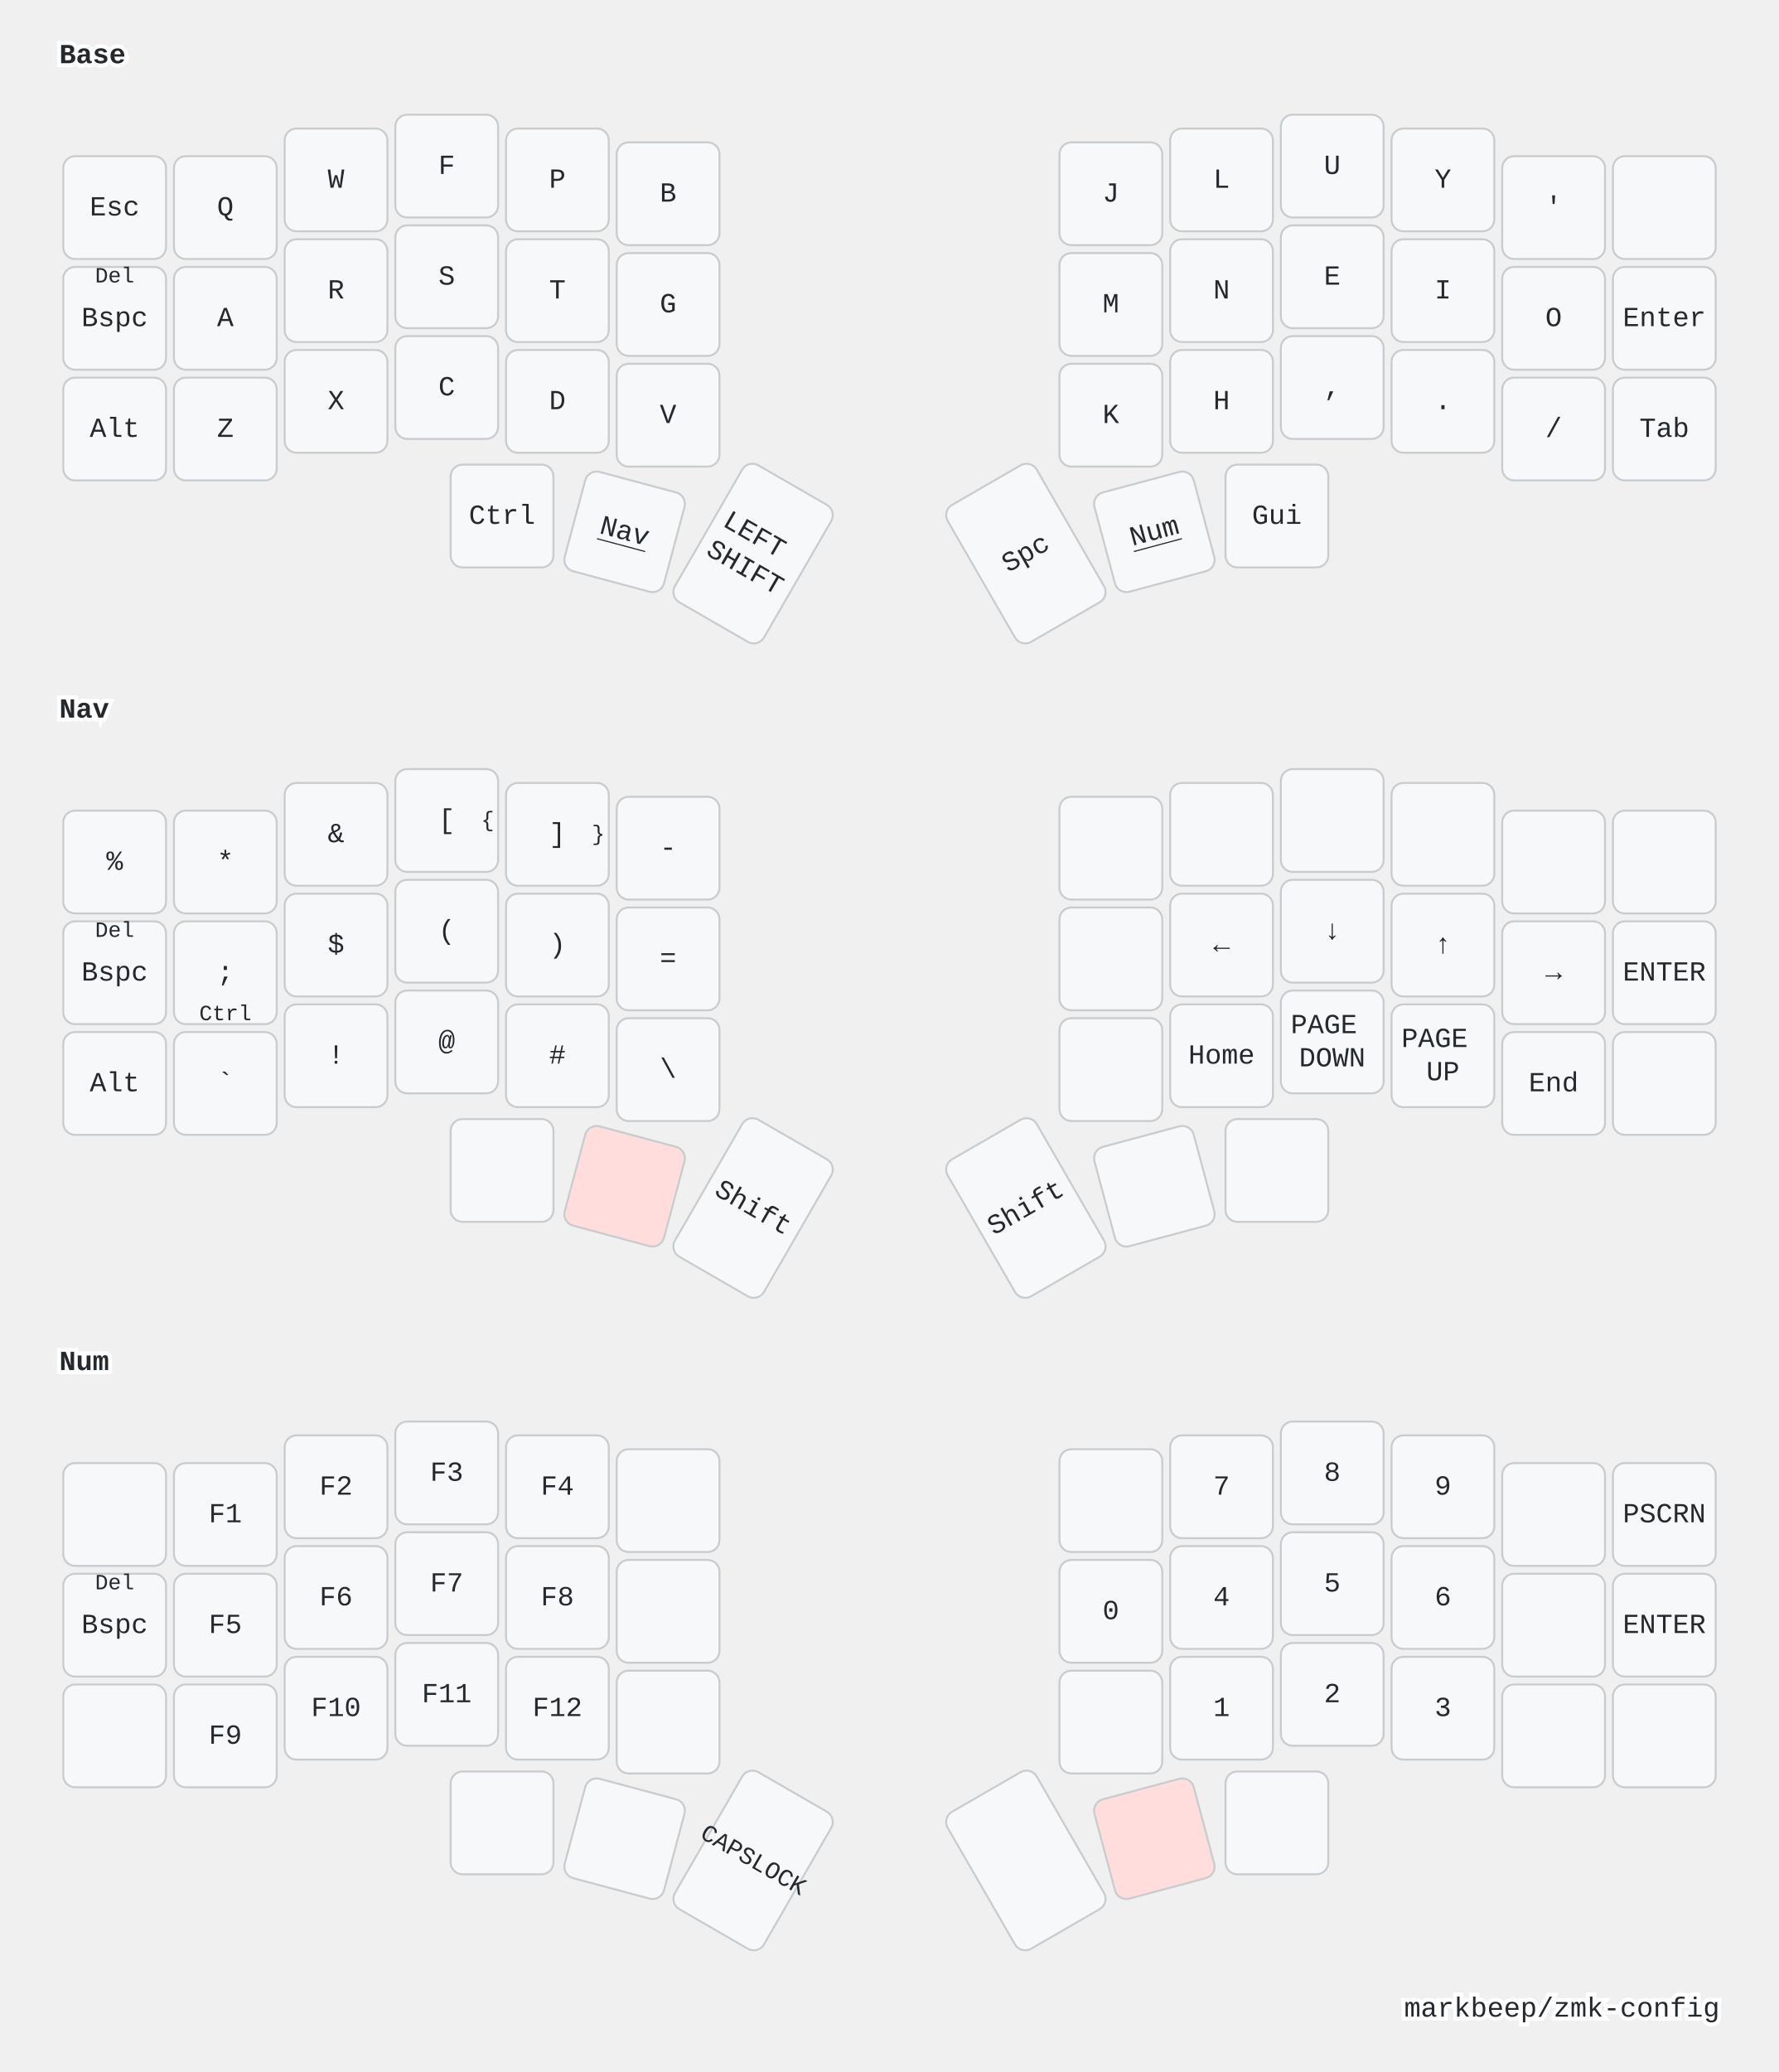
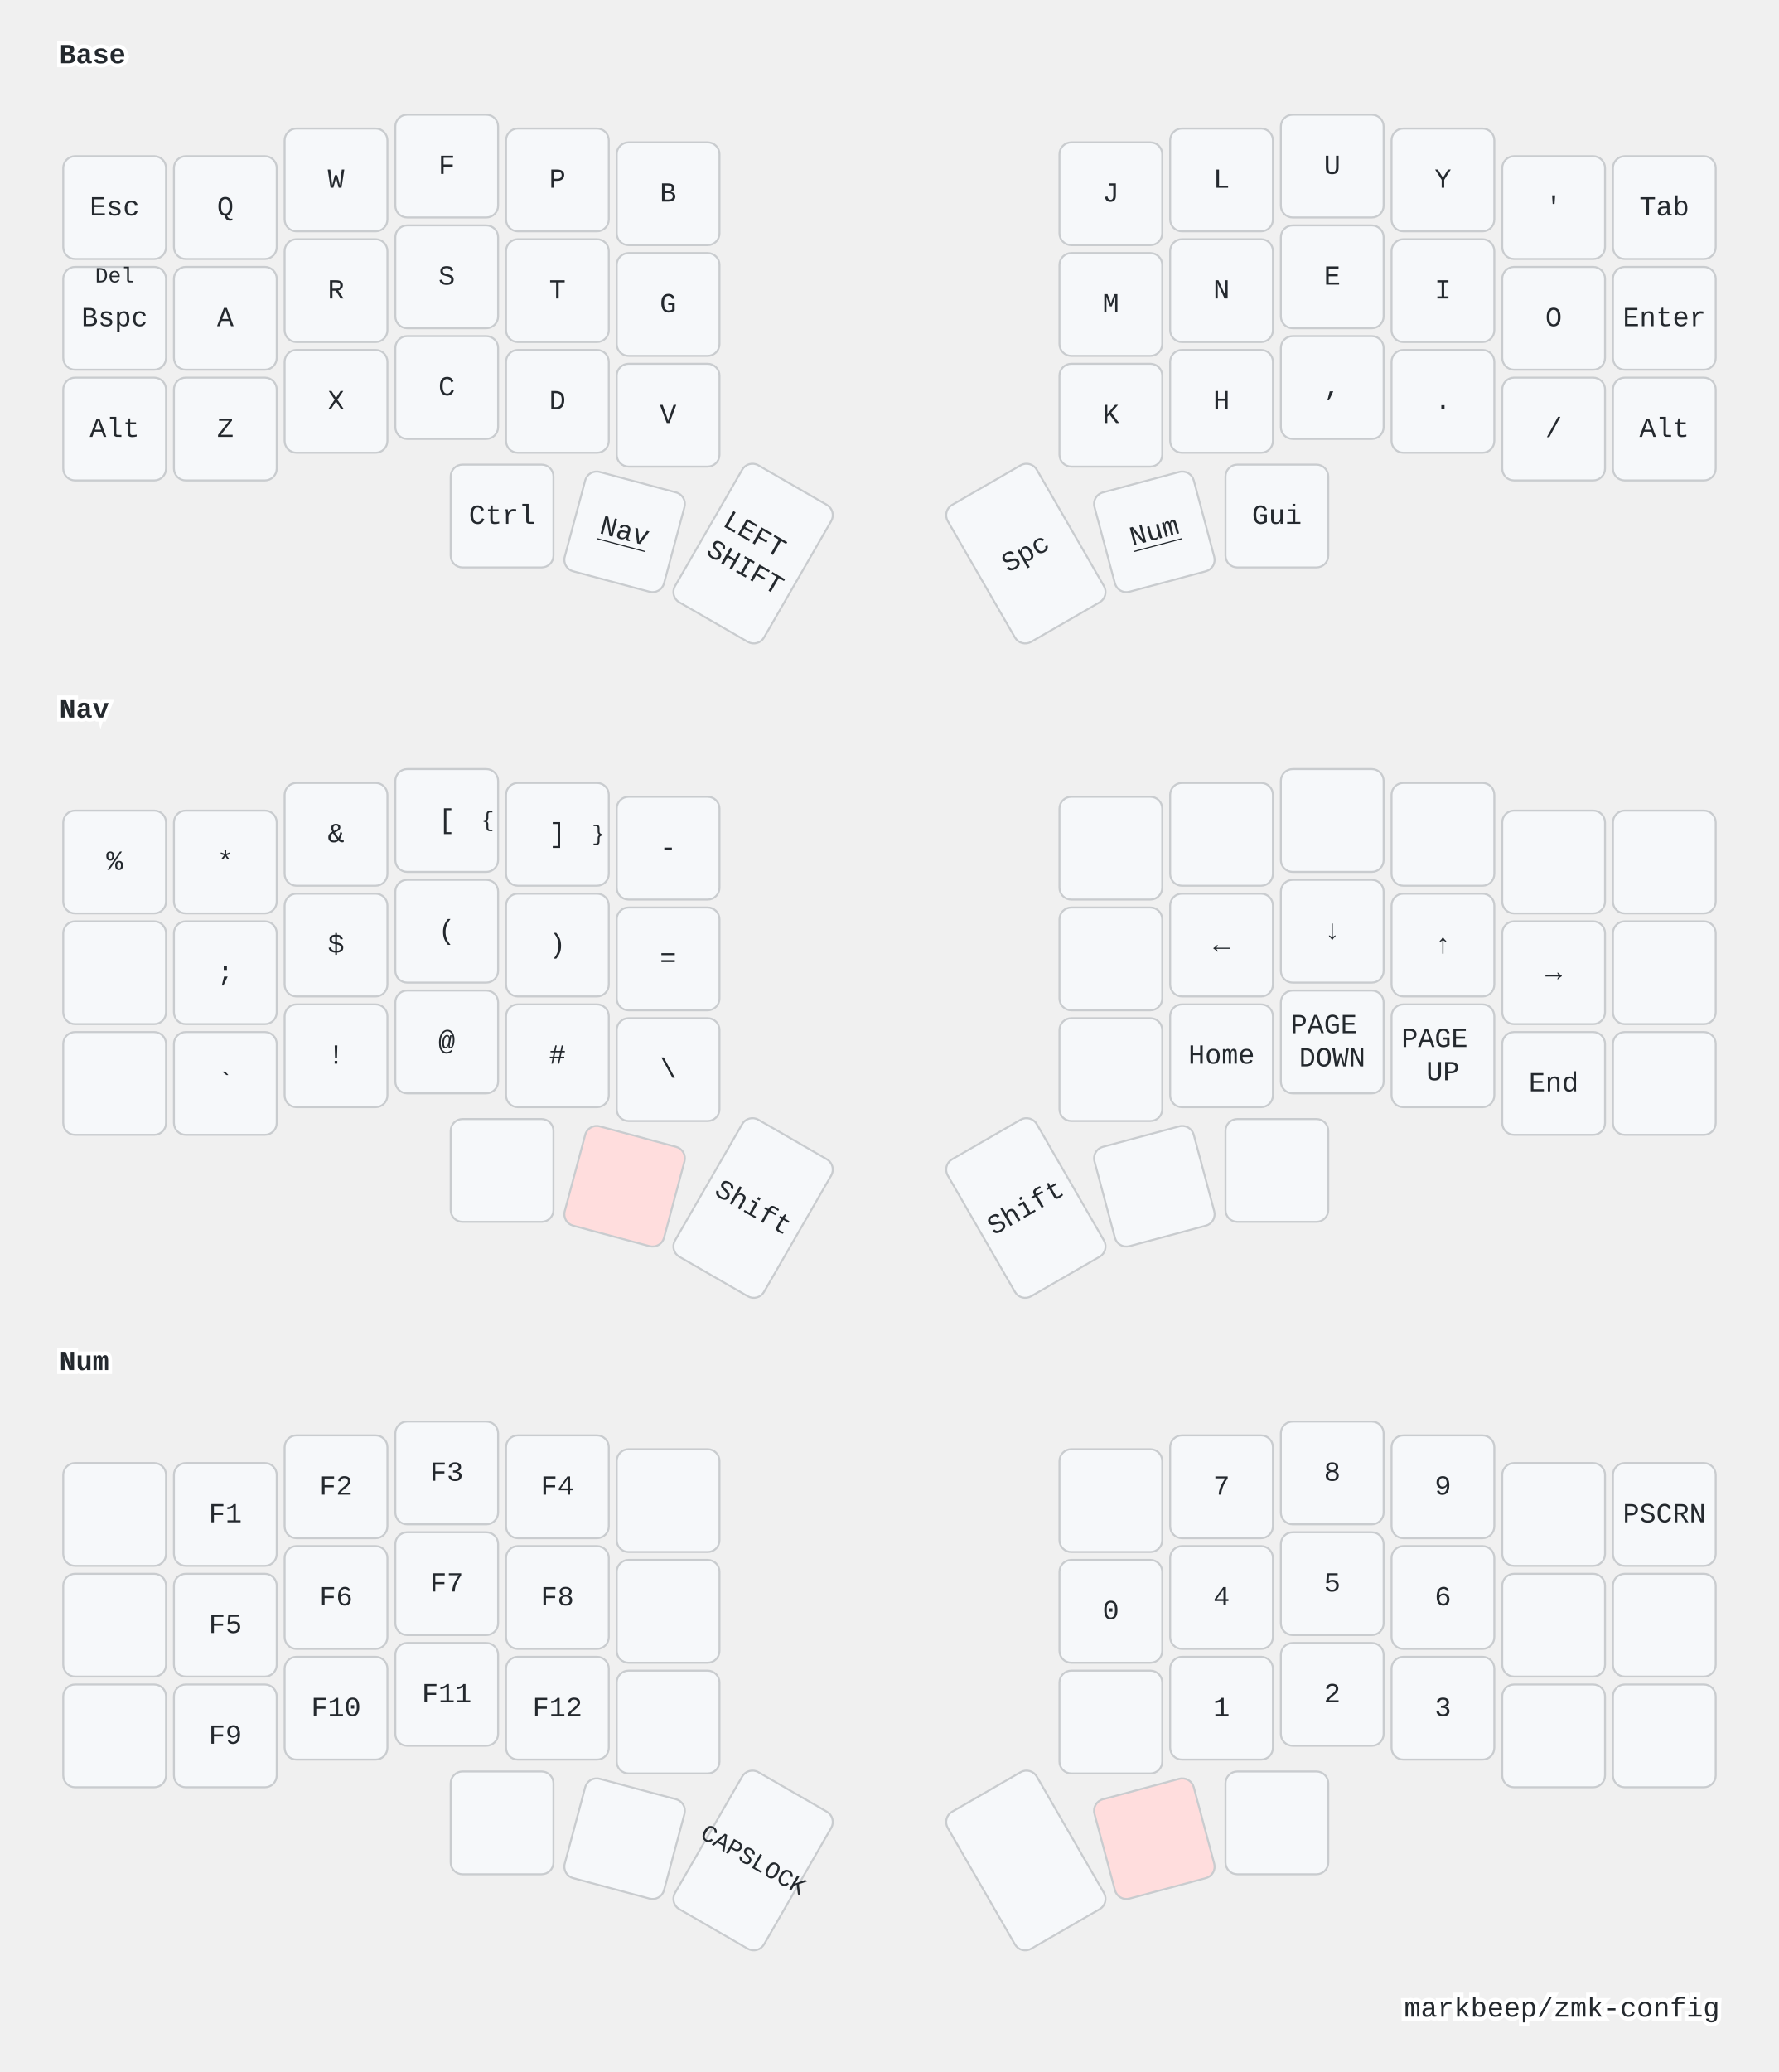
<svg xmlns="http://www.w3.org/2000/svg" xmlns:xlink="http://www.w3.org/1999/xlink" width="900" height="1048" viewBox="0 0 900 1048" class="keymap">
  <defs>/* start glyphs */
<svg id="mdi:play-pause">
      <svg id="mdi-play-pause" viewBox="0 0 24 24">
        <path d="M3,5V19L11,12M13,19H16V5H13M18,5V19H21V5" />
      </svg>
    </svg>
    <svg id="mdi:skip-backward">
      <svg id="mdi-skip-backward" viewBox="0 0 24 24">
        <path d="M20,5V19L13,12M6,5V19H4V5M13,5V19L6,12" />
      </svg>
    </svg>
    <svg id="mdi:skip-forward">
      <svg id="mdi-skip-forward" viewBox="0 0 24 24">
        <path d="M4,5V19L11,12M18,5V19H20V5M11,5V19L18,12" />
      </svg>
    </svg>
    <svg id="mdi:volume-high">
      <svg id="mdi-volume-high" viewBox="0 0 24 24">
        <path d="M14,3.23V5.29C16.89,6.15 19,8.83 19,12C19,15.17 16.89,17.84 14,18.7V20.77C18,19.86 21,16.28 21,12C21,7.72 18,4.14 14,3.23M16.5,12C16.5,10.23 15.5,8.71 14,7.97V16C15.5,15.29 16.5,13.76 16.5,12M3,9V15H7L12,20V4L7,9H3Z" />
      </svg>
    </svg>
    <svg id="mdi:volume-medium">
      <svg id="mdi-volume-medium" viewBox="0 0 24 24">
        <path d="M5,9V15H9L14,20V4L9,9M18.5,12C18.5,10.23 17.5,8.71 16,7.97V16C17.5,15.29 18.5,13.76 18.5,12Z" />
      </svg>
    </svg>
    <svg id="mdi:volume-off">
      <svg id="mdi-volume-off" viewBox="0 0 24 24">
        <path d="M12,4L9.91,6.09L12,8.18M4.27,3L3,4.27L7.73,9H3V15H7L12,20V13.27L16.25,17.53C15.58,18.04 14.83,18.46 14,18.7V20.77C15.38,20.45 16.63,19.82 17.68,18.96L19.73,21L21,19.73L12,10.73M19,12C19,12.94 18.8,13.82 18.46,14.64L19.97,16.15C20.62,14.91 21,13.5 21,12C21,7.72 18,4.14 14,3.23V5.29C16.89,6.15 19,8.83 19,12M16.5,12C16.5,10.23 15.5,8.71 14,7.97V10.18L16.45,12.63C16.5,12.43 16.5,12.21 16.5,12Z" />
      </svg>
    </svg>
  </defs>/* end glyphs */
<style>/* inherit to force styles through use tags */
svg path {
    fill: inherit;
}

/* font and background color specifications */
svg.keymap {
    font-family: SFMono-Regular,Consolas,Liberation Mono,Menlo,monospace;
    font-size: 14px;
    font-kerning: normal;
    text-rendering: optimizeLegibility;
    fill: #24292e;
}

/* default key styling */
rect.key {
    fill: #f6f8fa;
}

rect.key, rect.combo {
    stroke: #c9cccf;
    stroke-width: 1;
}

/* default key side styling, only used is draw_key_sides is set */
rect.side {
    filter: brightness(90%);
}

/* color accent for combo boxes */
rect.combo, rect.combo-separate {
    fill: #cdf;
}

/* color accent for held keys */
rect.held, rect.combo.held {
    fill: #fdd;
}

/* color accent for ghost (optional) keys */
rect.ghost, rect.combo.ghost {
    stroke-dasharray: 4, 4;
    stroke-width: 2;
}

text {
    text-anchor: middle;
    dominant-baseline: middle;
}

/* styling for layer labels */
text.label {
    font-weight: bold;
    text-anchor: start;
    stroke: white;
    stroke-width: 4;
    paint-order: stroke;
}

/* styling for optional footer */
text.footer {
    text-anchor: end;
    dominant-baseline: auto;
    stroke: white;
    stroke-width: 4;
    paint-order: stroke;
}

/* styling for combo tap, and key non-tap label text */
text.combo, text.hold, text.shifted, text.left, text.right, text.tl, text.tr, text.bl, text.br {
    font-size: 11px;
}

text.hold, text.bl, text.br {
    text-anchor: middle;
    dominant-baseline: auto;
}

text.shifted, text.tl, text.tr {
    text-anchor: middle;
    dominant-baseline: hanging;
}

text.left, text.tl, text.bl {
    text-anchor: start;
}

text.right, text.tr, text.br {
    text-anchor: end;
}

text.layer-activator {
    text-decoration: underline;
}

/* styling for hold/shifted label text in combo box */
text.combo.hold, text.combo.shifted, text.combo.left, text.combo.right {
    font-size: 8px;
}

/* lighter symbol for transparent keys */
text.trans {
    fill: #7b7e81;
}

/* styling for combo dendrons */
path.combo {
    stroke-width: 1;
    stroke: gray;
    fill: none;
}

/* Start Tabler Icons Cleanup */
/* cannot use height/width with glyphs */
.icon-tabler &gt; path {
    fill: inherit;
    stroke: inherit;
    stroke-width: 2;
}
/* hide tabler's default box */
.icon-tabler &gt; path[stroke="none"][fill="none"] {
    visibility: hidden;
}
/* End Tabler Icons Cleanup */

@media (prefers-color-scheme: dark) {
svg.keymap { fill: #d1d6db; }
rect.key { fill: #3f4750; }
rect.key, rect.combo { stroke: #60666c; }
rect.combo, rect.combo-separate { fill: #1f3d7a; }
rect.held, rect.combo.held { fill: #854747; }
text.label, text.footer { stroke: black; }
text.trans { fill: #7e8184; }
path.combo { stroke: #7f7f7f; }

}</style>
  <g transform="translate(30, 0)" class="layer-Base">
    <text x="0" y="28" class="label" id="Base">Base</text>
    <g transform="translate(0, 56)">
      <g transform="translate(28, 49)" class="key keypos-0">
        <rect rx="6" ry="6" x="-26" y="-26" width="52" height="52" class="key" />
        <text x="0" y="0" class="key tap">Esc</text>
      </g>
      <g transform="translate(84, 49)" class="key keypos-1">
        <rect rx="6" ry="6" x="-26" y="-26" width="52" height="52" class="key" />
        <text x="0" y="0" class="key tap">Q</text>
      </g>
      <g transform="translate(140, 35)" class="key keypos-2">
        <rect rx="6" ry="6" x="-26" y="-26" width="52" height="52" class="key" />
        <text x="0" y="0" class="key tap">W</text>
      </g>
      <g transform="translate(196, 28)" class="key keypos-3">
        <rect rx="6" ry="6" x="-26" y="-26" width="52" height="52" class="key" />
        <text x="0" y="0" class="key tap">F</text>
      </g>
      <g transform="translate(252, 35)" class="key keypos-4">
        <rect rx="6" ry="6" x="-26" y="-26" width="52" height="52" class="key" />
        <text x="0" y="0" class="key tap">P</text>
      </g>
      <g transform="translate(308, 42)" class="key keypos-5">
        <rect rx="6" ry="6" x="-26" y="-26" width="52" height="52" class="key" />
        <text x="0" y="0" class="key tap">B</text>
      </g>
      <g transform="translate(532, 42)" class="key keypos-6">
        <rect rx="6" ry="6" x="-26" y="-26" width="52" height="52" class="key" />
        <text x="0" y="0" class="key tap">J</text>
      </g>
      <g transform="translate(588, 35)" class="key keypos-7">
        <rect rx="6" ry="6" x="-26" y="-26" width="52" height="52" class="key" />
        <text x="0" y="0" class="key tap">L</text>
      </g>
      <g transform="translate(644, 28)" class="key keypos-8">
        <rect rx="6" ry="6" x="-26" y="-26" width="52" height="52" class="key" />
        <text x="0" y="0" class="key tap">U</text>
      </g>
      <g transform="translate(700, 35)" class="key keypos-9">
        <rect rx="6" ry="6" x="-26" y="-26" width="52" height="52" class="key" />
        <text x="0" y="0" class="key tap">Y</text>
      </g>
      <g transform="translate(756, 49)" class="key keypos-10">
        <rect rx="6" ry="6" x="-26" y="-26" width="52" height="52" class="key" />
        <text x="0" y="0" class="key tap">'</text>
      </g>
-       <g transform="translate(812, 49)" class="key trans keypos-11">
-         <rect rx="6" ry="6" x="-26" y="-26" width="52" height="52" class="key trans" />
+       <g transform="translate(812, 49)" class="key keypos-11">
+         <rect rx="6" ry="6" x="-26" y="-26" width="52" height="52" class="key" />
+         <text x="0" y="0" class="key tap">Tab</text>
      </g>
      <g transform="translate(28, 105)" class="key keypos-12">
        <rect rx="6" ry="6" x="-26" y="-26" width="52" height="52" class="key" />
        <text x="0" y="0" class="key tap">Bspc</text>
        <text x="0" y="-24" class="key shifted">Del</text>
      </g>
      <g transform="translate(84, 105)" class="key keypos-13">
        <rect rx="6" ry="6" x="-26" y="-26" width="52" height="52" class="key" />
        <text x="0" y="0" class="key tap">A</text>
      </g>
      <g transform="translate(140, 91)" class="key keypos-14">
        <rect rx="6" ry="6" x="-26" y="-26" width="52" height="52" class="key" />
        <text x="0" y="0" class="key tap">R</text>
      </g>
      <g transform="translate(196, 84)" class="key keypos-15">
        <rect rx="6" ry="6" x="-26" y="-26" width="52" height="52" class="key" />
        <text x="0" y="0" class="key tap">S</text>
      </g>
      <g transform="translate(252, 91)" class="key keypos-16">
        <rect rx="6" ry="6" x="-26" y="-26" width="52" height="52" class="key" />
        <text x="0" y="0" class="key tap">T</text>
      </g>
      <g transform="translate(308, 98)" class="key keypos-17">
        <rect rx="6" ry="6" x="-26" y="-26" width="52" height="52" class="key" />
        <text x="0" y="0" class="key tap">G</text>
      </g>
      <g transform="translate(532, 98)" class="key keypos-18">
        <rect rx="6" ry="6" x="-26" y="-26" width="52" height="52" class="key" />
        <text x="0" y="0" class="key tap">M</text>
      </g>
      <g transform="translate(588, 91)" class="key keypos-19">
        <rect rx="6" ry="6" x="-26" y="-26" width="52" height="52" class="key" />
        <text x="0" y="0" class="key tap">N</text>
      </g>
      <g transform="translate(644, 84)" class="key keypos-20">
        <rect rx="6" ry="6" x="-26" y="-26" width="52" height="52" class="key" />
        <text x="0" y="0" class="key tap">E</text>
      </g>
      <g transform="translate(700, 91)" class="key keypos-21">
        <rect rx="6" ry="6" x="-26" y="-26" width="52" height="52" class="key" />
        <text x="0" y="0" class="key tap">I</text>
      </g>
      <g transform="translate(756, 105)" class="key keypos-22">
        <rect rx="6" ry="6" x="-26" y="-26" width="52" height="52" class="key" />
        <text x="0" y="0" class="key tap">O</text>
      </g>
      <g transform="translate(812, 105)" class="key keypos-23">
        <rect rx="6" ry="6" x="-26" y="-26" width="52" height="52" class="key" />
        <text x="0" y="0" class="key tap">Enter</text>
      </g>
      <g transform="translate(28, 161)" class="key keypos-24">
        <rect rx="6" ry="6" x="-26" y="-26" width="52" height="52" class="key" />
        <text x="0" y="0" class="key tap">Alt</text>
      </g>
      <g transform="translate(84, 161)" class="key keypos-25">
        <rect rx="6" ry="6" x="-26" y="-26" width="52" height="52" class="key" />
        <text x="0" y="0" class="key tap">Z</text>
      </g>
      <g transform="translate(140, 147)" class="key keypos-26">
        <rect rx="6" ry="6" x="-26" y="-26" width="52" height="52" class="key" />
        <text x="0" y="0" class="key tap">X</text>
      </g>
      <g transform="translate(196, 140)" class="key keypos-27">
        <rect rx="6" ry="6" x="-26" y="-26" width="52" height="52" class="key" />
        <text x="0" y="0" class="key tap">C</text>
      </g>
      <g transform="translate(252, 147)" class="key keypos-28">
        <rect rx="6" ry="6" x="-26" y="-26" width="52" height="52" class="key" />
        <text x="0" y="0" class="key tap">D</text>
      </g>
      <g transform="translate(308, 154)" class="key keypos-29">
        <rect rx="6" ry="6" x="-26" y="-26" width="52" height="52" class="key" />
        <text x="0" y="0" class="key tap">V</text>
      </g>
      <g transform="translate(532, 154)" class="key keypos-30">
        <rect rx="6" ry="6" x="-26" y="-26" width="52" height="52" class="key" />
        <text x="0" y="0" class="key tap">K</text>
      </g>
      <g transform="translate(588, 147)" class="key keypos-31">
        <rect rx="6" ry="6" x="-26" y="-26" width="52" height="52" class="key" />
        <text x="0" y="0" class="key tap">H</text>
      </g>
      <g transform="translate(644, 140)" class="key keypos-32">
        <rect rx="6" ry="6" x="-26" y="-26" width="52" height="52" class="key" />
        <text x="0" y="0" class="key tap">,</text>
      </g>
      <g transform="translate(700, 147)" class="key keypos-33">
        <rect rx="6" ry="6" x="-26" y="-26" width="52" height="52" class="key" />
        <text x="0" y="0" class="key tap">.</text>
      </g>
      <g transform="translate(756, 161)" class="key keypos-34">
        <rect rx="6" ry="6" x="-26" y="-26" width="52" height="52" class="key" />
        <text x="0" y="0" class="key tap">/</text>
      </g>
      <g transform="translate(812, 161)" class="key keypos-35">
        <rect rx="6" ry="6" x="-26" y="-26" width="52" height="52" class="key" />
-         <text x="0" y="0" class="key tap">Tab</text>
+         <text x="0" y="0" class="key tap">Alt</text>
      </g>
      <g transform="translate(224, 205)" class="key keypos-36">
        <rect rx="6" ry="6" x="-26" y="-26" width="52" height="52" class="key" />
        <text x="0" y="0" class="key tap">Ctrl</text>
      </g>
      <g transform="translate(286, 213) rotate(15.0)" class="key keypos-37">
        <rect rx="6" ry="6" x="-26" y="-26" width="52" height="52" class="key" />
        <a href="#Nav">
          <text x="0" y="0" class="key tap layer-activator">Nav</text>
        </a>
      </g>
      <g transform="translate(351, 224) rotate(30.0)" class="key keypos-38">
        <rect rx="6" ry="6" x="-26" y="-40" width="52" height="80" class="key" />
        <text x="0" y="0" class="key tap">
          <tspan x="0" dy="-0.6em">LEFT</tspan>
          <tspan x="0" dy="1.2em">SHIFT</tspan>
        </text>
      </g>
      <g transform="translate(489, 224) rotate(-30.0)" class="key keypos-39">
        <rect rx="6" ry="6" x="-26" y="-40" width="52" height="80" class="key" />
        <text x="0" y="0" class="key tap">Spc</text>
      </g>
      <g transform="translate(554, 213) rotate(-15.0)" class="key keypos-40">
        <rect rx="6" ry="6" x="-26" y="-26" width="52" height="52" class="key" />
        <a href="#Num">
          <text x="0" y="0" class="key tap layer-activator">Num</text>
        </a>
      </g>
      <g transform="translate(616, 205)" class="key keypos-41">
        <rect rx="6" ry="6" x="-26" y="-26" width="52" height="52" class="key" />
        <text x="0" y="0" class="key tap">Gui</text>
      </g>
    </g>
  </g>
  <g transform="translate(30, 331)" class="layer-Nav">
    <text x="0" y="28" class="label" id="Nav">Nav</text>
    <g transform="translate(0, 56)">
      <g transform="translate(28, 49)" class="key keypos-0">
        <rect rx="6" ry="6" x="-26" y="-26" width="52" height="52" class="key" />
        <text x="0" y="0" class="key tap">%</text>
      </g>
      <g transform="translate(84, 49)" class="key keypos-1">
        <rect rx="6" ry="6" x="-26" y="-26" width="52" height="52" class="key" />
        <text x="0" y="0" class="key tap">*</text>
      </g>
      <g transform="translate(140, 35)" class="key keypos-2">
        <rect rx="6" ry="6" x="-26" y="-26" width="52" height="52" class="key" />
        <text x="0" y="0" class="key tap">&amp;</text>
      </g>
      <g transform="translate(196, 28)" class="key keypos-3">
        <rect rx="6" ry="6" x="-26" y="-26" width="52" height="52" class="key" />
        <text x="0" y="0" class="key tap">[</text>
        <text x="24" y="0" class="key right">{</text>
      </g>
      <g transform="translate(252, 35)" class="key keypos-4">
        <rect rx="6" ry="6" x="-26" y="-26" width="52" height="52" class="key" />
        <text x="0" y="0" class="key tap">]</text>
        <text x="24" y="0" class="key right">}</text>
      </g>
      <g transform="translate(308, 42)" class="key keypos-5">
        <rect rx="6" ry="6" x="-26" y="-26" width="52" height="52" class="key" />
        <text x="0" y="0" class="key tap">-</text>
      </g>
      <g transform="translate(532, 42)" class="key keypos-6">
        <rect rx="6" ry="6" x="-26" y="-26" width="52" height="52" class="key" />
        <use href="#mdi:skip-backward" xlink:href="#mdi:skip-backward" x="-7" y="-7" height="14" width="14.0" class="key tap glyph mdi:skip-backward" />
      </g>
      <g transform="translate(588, 35)" class="key keypos-7">
        <rect rx="6" ry="6" x="-26" y="-26" width="52" height="52" class="key" />
        <use href="#mdi:skip-forward" xlink:href="#mdi:skip-forward" x="-7" y="-7" height="14" width="14.0" class="key tap glyph mdi:skip-forward" />
      </g>
      <g transform="translate(644, 28)" class="key keypos-8">
        <rect rx="6" ry="6" x="-26" y="-26" width="52" height="52" class="key" />
        <use href="#mdi:volume-medium" xlink:href="#mdi:volume-medium" x="-7" y="-7" height="14" width="14.0" class="key tap glyph mdi:volume-medium" />
      </g>
      <g transform="translate(700, 35)" class="key keypos-9">
        <rect rx="6" ry="6" x="-26" y="-26" width="52" height="52" class="key" />
        <use href="#mdi:volume-high" xlink:href="#mdi:volume-high" x="-7" y="-7" height="14" width="14.0" class="key tap glyph mdi:volume-high" />
      </g>
      <g transform="translate(756, 49)" class="key keypos-10">
        <rect rx="6" ry="6" x="-26" y="-26" width="52" height="52" class="key" />
        <use href="#mdi:volume-off" xlink:href="#mdi:volume-off" x="-7" y="-7" height="14" width="14.0" class="key tap glyph mdi:volume-off" />
      </g>
      <g transform="translate(812, 49)" class="key keypos-11">
        <rect rx="6" ry="6" x="-26" y="-26" width="52" height="52" class="key" />
        <use href="#mdi:play-pause" xlink:href="#mdi:play-pause" x="-7" y="-7" height="14" width="14.0" class="key tap glyph mdi:play-pause" />
      </g>
-       <g transform="translate(28, 105)" class="key keypos-12">
-         <rect rx="6" ry="6" x="-26" y="-26" width="52" height="52" class="key" />
-         <text x="0" y="0" class="key tap">Bspc</text>
-         <text x="0" y="-24" class="key shifted">Del</text>
+       <g transform="translate(28, 105)" class="key trans keypos-12">
+         <rect rx="6" ry="6" x="-26" y="-26" width="52" height="52" class="key trans" />
      </g>
      <g transform="translate(84, 105)" class="key keypos-13">
        <rect rx="6" ry="6" x="-26" y="-26" width="52" height="52" class="key" />
        <text x="0" y="0" class="key tap">;</text>
-         <text x="0" y="24" class="key hold">Ctrl</text>
      </g>
      <g transform="translate(140, 91)" class="key keypos-14">
        <rect rx="6" ry="6" x="-26" y="-26" width="52" height="52" class="key" />
        <text x="0" y="0" class="key tap">$</text>
      </g>
      <g transform="translate(196, 84)" class="key keypos-15">
        <rect rx="6" ry="6" x="-26" y="-26" width="52" height="52" class="key" />
        <text x="0" y="0" class="key tap">(</text>
      </g>
      <g transform="translate(252, 91)" class="key keypos-16">
        <rect rx="6" ry="6" x="-26" y="-26" width="52" height="52" class="key" />
        <text x="0" y="0" class="key tap">)</text>
      </g>
      <g transform="translate(308, 98)" class="key keypos-17">
        <rect rx="6" ry="6" x="-26" y="-26" width="52" height="52" class="key" />
        <text x="0" y="0" class="key tap">=</text>
      </g>
      <g transform="translate(532, 98)" class="key trans keypos-18">
        <rect rx="6" ry="6" x="-26" y="-26" width="52" height="52" class="key trans" />
      </g>
      <g transform="translate(588, 91)" class="key keypos-19">
        <rect rx="6" ry="6" x="-26" y="-26" width="52" height="52" class="key" />
        <text x="0" y="0" class="key tap">←</text>
      </g>
      <g transform="translate(644, 84)" class="key keypos-20">
        <rect rx="6" ry="6" x="-26" y="-26" width="52" height="52" class="key" />
        <text x="0" y="0" class="key tap">↓</text>
      </g>
      <g transform="translate(700, 91)" class="key keypos-21">
        <rect rx="6" ry="6" x="-26" y="-26" width="52" height="52" class="key" />
        <text x="0" y="0" class="key tap">↑</text>
      </g>
      <g transform="translate(756, 105)" class="key keypos-22">
        <rect rx="6" ry="6" x="-26" y="-26" width="52" height="52" class="key" />
        <text x="0" y="0" class="key tap">→</text>
      </g>
-       <g transform="translate(812, 105)" class="key keypos-23">
-         <rect rx="6" ry="6" x="-26" y="-26" width="52" height="52" class="key" />
-         <text x="0" y="0" class="key tap">ENTER</text>
-       </g>
-       <g transform="translate(28, 161)" class="key keypos-24">
-         <rect rx="6" ry="6" x="-26" y="-26" width="52" height="52" class="key" />
-         <text x="0" y="0" class="key tap">Alt</text>
+       <g transform="translate(812, 105)" class="key trans keypos-23">
+         <rect rx="6" ry="6" x="-26" y="-26" width="52" height="52" class="key trans" />
+       </g>
+       <g transform="translate(28, 161)" class="key trans keypos-24">
+         <rect rx="6" ry="6" x="-26" y="-26" width="52" height="52" class="key trans" />
      </g>
      <g transform="translate(84, 161)" class="key keypos-25">
        <rect rx="6" ry="6" x="-26" y="-26" width="52" height="52" class="key" />
        <text x="0" y="0" class="key tap">`</text>
      </g>
      <g transform="translate(140, 147)" class="key keypos-26">
        <rect rx="6" ry="6" x="-26" y="-26" width="52" height="52" class="key" />
        <text x="0" y="0" class="key tap">!</text>
      </g>
      <g transform="translate(196, 140)" class="key keypos-27">
        <rect rx="6" ry="6" x="-26" y="-26" width="52" height="52" class="key" />
        <text x="0" y="0" class="key tap">@</text>
      </g>
      <g transform="translate(252, 147)" class="key keypos-28">
        <rect rx="6" ry="6" x="-26" y="-26" width="52" height="52" class="key" />
        <text x="0" y="0" class="key tap">#</text>
      </g>
      <g transform="translate(308, 154)" class="key keypos-29">
        <rect rx="6" ry="6" x="-26" y="-26" width="52" height="52" class="key" />
        <text x="0" y="0" class="key tap">\</text>
      </g>
      <g transform="translate(532, 154)" class="key trans keypos-30">
        <rect rx="6" ry="6" x="-26" y="-26" width="52" height="52" class="key trans" />
      </g>
      <g transform="translate(588, 147)" class="key keypos-31">
        <rect rx="6" ry="6" x="-26" y="-26" width="52" height="52" class="key" />
        <text x="0" y="0" class="key tap">Home</text>
      </g>
      <g transform="translate(644, 140)" class="key keypos-32">
        <rect rx="6" ry="6" x="-26" y="-26" width="52" height="52" class="key" />
        <text x="0" y="0" class="key tap">
          <tspan x="0" dy="-0.6em">PAGE</tspan>
          <tspan x="0" dy="1.2em">DOWN</tspan>
        </text>
      </g>
      <g transform="translate(700, 147)" class="key keypos-33">
        <rect rx="6" ry="6" x="-26" y="-26" width="52" height="52" class="key" />
        <text x="0" y="0" class="key tap">
          <tspan x="0" dy="-0.6em">PAGE</tspan>
          <tspan x="0" dy="1.2em">UP</tspan>
        </text>
      </g>
      <g transform="translate(756, 161)" class="key keypos-34">
        <rect rx="6" ry="6" x="-26" y="-26" width="52" height="52" class="key" />
        <text x="0" y="0" class="key tap">End</text>
      </g>
      <g transform="translate(812, 161)" class="key trans keypos-35">
        <rect rx="6" ry="6" x="-26" y="-26" width="52" height="52" class="key trans" />
      </g>
      <g transform="translate(224, 205)" class="key trans keypos-36">
        <rect rx="6" ry="6" x="-26" y="-26" width="52" height="52" class="key trans" />
      </g>
      <g transform="translate(286, 213) rotate(15.0)" class="key held keypos-37">
        <rect rx="6" ry="6" x="-26" y="-26" width="52" height="52" class="key held" />
      </g>
      <g transform="translate(351, 224) rotate(30.0)" class="key keypos-38">
        <rect rx="6" ry="6" x="-26" y="-40" width="52" height="80" class="key" />
        <text x="0" y="0" class="key tap">Shift</text>
      </g>
      <g transform="translate(489, 224) rotate(-30.0)" class="key keypos-39">
        <rect rx="6" ry="6" x="-26" y="-40" width="52" height="80" class="key" />
        <text x="0" y="0" class="key tap">Shift</text>
      </g>
      <g transform="translate(554, 213) rotate(-15.0)" class="key trans keypos-40">
        <rect rx="6" ry="6" x="-26" y="-26" width="52" height="52" class="key trans" />
      </g>
      <g transform="translate(616, 205)" class="key trans keypos-41">
        <rect rx="6" ry="6" x="-26" y="-26" width="52" height="52" class="key trans" />
      </g>
    </g>
  </g>
  <g transform="translate(30, 661)" class="layer-Num">
    <text x="0" y="28" class="label" id="Num">Num</text>
    <g transform="translate(0, 56)">
      <g transform="translate(28, 49)" class="key trans keypos-0">
        <rect rx="6" ry="6" x="-26" y="-26" width="52" height="52" class="key trans" />
      </g>
      <g transform="translate(84, 49)" class="key keypos-1">
        <rect rx="6" ry="6" x="-26" y="-26" width="52" height="52" class="key" />
        <text x="0" y="0" class="key tap">F1</text>
      </g>
      <g transform="translate(140, 35)" class="key keypos-2">
        <rect rx="6" ry="6" x="-26" y="-26" width="52" height="52" class="key" />
        <text x="0" y="0" class="key tap">F2</text>
      </g>
      <g transform="translate(196, 28)" class="key keypos-3">
        <rect rx="6" ry="6" x="-26" y="-26" width="52" height="52" class="key" />
        <text x="0" y="0" class="key tap">F3</text>
      </g>
      <g transform="translate(252, 35)" class="key keypos-4">
        <rect rx="6" ry="6" x="-26" y="-26" width="52" height="52" class="key" />
        <text x="0" y="0" class="key tap">F4</text>
      </g>
      <g transform="translate(308, 42)" class="key trans keypos-5">
        <rect rx="6" ry="6" x="-26" y="-26" width="52" height="52" class="key trans" />
      </g>
      <g transform="translate(532, 42)" class="key trans keypos-6">
        <rect rx="6" ry="6" x="-26" y="-26" width="52" height="52" class="key trans" />
      </g>
      <g transform="translate(588, 35)" class="key keypos-7">
        <rect rx="6" ry="6" x="-26" y="-26" width="52" height="52" class="key" />
        <text x="0" y="0" class="key tap">7</text>
      </g>
      <g transform="translate(644, 28)" class="key keypos-8">
        <rect rx="6" ry="6" x="-26" y="-26" width="52" height="52" class="key" />
        <text x="0" y="0" class="key tap">8</text>
      </g>
      <g transform="translate(700, 35)" class="key keypos-9">
        <rect rx="6" ry="6" x="-26" y="-26" width="52" height="52" class="key" />
        <text x="0" y="0" class="key tap">9</text>
      </g>
      <g transform="translate(756, 49)" class="key trans keypos-10">
        <rect rx="6" ry="6" x="-26" y="-26" width="52" height="52" class="key trans" />
      </g>
      <g transform="translate(812, 49)" class="key keypos-11">
        <rect rx="6" ry="6" x="-26" y="-26" width="52" height="52" class="key" />
        <text x="0" y="0" class="key tap">PSCRN</text>
      </g>
-       <g transform="translate(28, 105)" class="key keypos-12">
-         <rect rx="6" ry="6" x="-26" y="-26" width="52" height="52" class="key" />
-         <text x="0" y="0" class="key tap">Bspc</text>
-         <text x="0" y="-24" class="key shifted">Del</text>
+       <g transform="translate(28, 105)" class="key trans keypos-12">
+         <rect rx="6" ry="6" x="-26" y="-26" width="52" height="52" class="key trans" />
      </g>
      <g transform="translate(84, 105)" class="key keypos-13">
        <rect rx="6" ry="6" x="-26" y="-26" width="52" height="52" class="key" />
        <text x="0" y="0" class="key tap">F5</text>
      </g>
      <g transform="translate(140, 91)" class="key keypos-14">
        <rect rx="6" ry="6" x="-26" y="-26" width="52" height="52" class="key" />
        <text x="0" y="0" class="key tap">F6</text>
      </g>
      <g transform="translate(196, 84)" class="key keypos-15">
        <rect rx="6" ry="6" x="-26" y="-26" width="52" height="52" class="key" />
        <text x="0" y="0" class="key tap">F7</text>
      </g>
      <g transform="translate(252, 91)" class="key keypos-16">
        <rect rx="6" ry="6" x="-26" y="-26" width="52" height="52" class="key" />
        <text x="0" y="0" class="key tap">F8</text>
      </g>
      <g transform="translate(308, 98)" class="key trans keypos-17">
        <rect rx="6" ry="6" x="-26" y="-26" width="52" height="52" class="key trans" />
      </g>
      <g transform="translate(532, 98)" class="key keypos-18">
        <rect rx="6" ry="6" x="-26" y="-26" width="52" height="52" class="key" />
        <text x="0" y="0" class="key tap">0</text>
      </g>
      <g transform="translate(588, 91)" class="key keypos-19">
        <rect rx="6" ry="6" x="-26" y="-26" width="52" height="52" class="key" />
        <text x="0" y="0" class="key tap">4</text>
      </g>
      <g transform="translate(644, 84)" class="key keypos-20">
        <rect rx="6" ry="6" x="-26" y="-26" width="52" height="52" class="key" />
        <text x="0" y="0" class="key tap">5</text>
      </g>
      <g transform="translate(700, 91)" class="key keypos-21">
        <rect rx="6" ry="6" x="-26" y="-26" width="52" height="52" class="key" />
        <text x="0" y="0" class="key tap">6</text>
      </g>
      <g transform="translate(756, 105)" class="key trans keypos-22">
        <rect rx="6" ry="6" x="-26" y="-26" width="52" height="52" class="key trans" />
      </g>
-       <g transform="translate(812, 105)" class="key keypos-23">
-         <rect rx="6" ry="6" x="-26" y="-26" width="52" height="52" class="key" />
-         <text x="0" y="0" class="key tap">ENTER</text>
+       <g transform="translate(812, 105)" class="key trans keypos-23">
+         <rect rx="6" ry="6" x="-26" y="-26" width="52" height="52" class="key trans" />
      </g>
      <g transform="translate(28, 161)" class="key trans keypos-24">
        <rect rx="6" ry="6" x="-26" y="-26" width="52" height="52" class="key trans" />
      </g>
      <g transform="translate(84, 161)" class="key keypos-25">
        <rect rx="6" ry="6" x="-26" y="-26" width="52" height="52" class="key" />
        <text x="0" y="0" class="key tap">F9</text>
      </g>
      <g transform="translate(140, 147)" class="key keypos-26">
        <rect rx="6" ry="6" x="-26" y="-26" width="52" height="52" class="key" />
        <text x="0" y="0" class="key tap">F10</text>
      </g>
      <g transform="translate(196, 140)" class="key keypos-27">
        <rect rx="6" ry="6" x="-26" y="-26" width="52" height="52" class="key" />
        <text x="0" y="0" class="key tap">F11</text>
      </g>
      <g transform="translate(252, 147)" class="key keypos-28">
        <rect rx="6" ry="6" x="-26" y="-26" width="52" height="52" class="key" />
        <text x="0" y="0" class="key tap">F12</text>
      </g>
      <g transform="translate(308, 154)" class="key trans keypos-29">
        <rect rx="6" ry="6" x="-26" y="-26" width="52" height="52" class="key trans" />
      </g>
      <g transform="translate(532, 154)" class="key trans keypos-30">
        <rect rx="6" ry="6" x="-26" y="-26" width="52" height="52" class="key trans" />
      </g>
      <g transform="translate(588, 147)" class="key keypos-31">
        <rect rx="6" ry="6" x="-26" y="-26" width="52" height="52" class="key" />
        <text x="0" y="0" class="key tap">1</text>
      </g>
      <g transform="translate(644, 140)" class="key keypos-32">
        <rect rx="6" ry="6" x="-26" y="-26" width="52" height="52" class="key" />
        <text x="0" y="0" class="key tap">2</text>
      </g>
      <g transform="translate(700, 147)" class="key keypos-33">
        <rect rx="6" ry="6" x="-26" y="-26" width="52" height="52" class="key" />
        <text x="0" y="0" class="key tap">3</text>
      </g>
      <g transform="translate(756, 161)" class="key trans keypos-34">
        <rect rx="6" ry="6" x="-26" y="-26" width="52" height="52" class="key trans" />
      </g>
      <g transform="translate(812, 161)" class="key trans keypos-35">
        <rect rx="6" ry="6" x="-26" y="-26" width="52" height="52" class="key trans" />
      </g>
      <g transform="translate(224, 205)" class="key trans keypos-36">
        <rect rx="6" ry="6" x="-26" y="-26" width="52" height="52" class="key trans" />
      </g>
      <g transform="translate(286, 213) rotate(15.0)" class="key trans keypos-37">
        <rect rx="6" ry="6" x="-26" y="-26" width="52" height="52" class="key trans" />
      </g>
      <g transform="translate(351, 224) rotate(30.0)" class="key keypos-38">
        <rect rx="6" ry="6" x="-26" y="-40" width="52" height="80" class="key" />
        <text x="0" y="0" class="key tap">
          <tspan style="font-size: 88%">CAPSLOCK</tspan>
        </text>
      </g>
      <g transform="translate(489, 224) rotate(-30.0)" class="key trans keypos-39">
        <rect rx="6" ry="6" x="-26" y="-40" width="52" height="80" class="key trans" />
      </g>
      <g transform="translate(554, 213) rotate(-15.0)" class="key held keypos-40">
        <rect rx="6" ry="6" x="-26" y="-26" width="52" height="52" class="key held" />
      </g>
      <g transform="translate(616, 205)" class="key trans keypos-41">
        <rect rx="6" ry="6" x="-26" y="-26" width="52" height="52" class="key trans" />
      </g>
    </g>
  </g>
  <text x="870.0" y="1020.0" class="footer">markbeep/zmk-config</text>
</svg>
